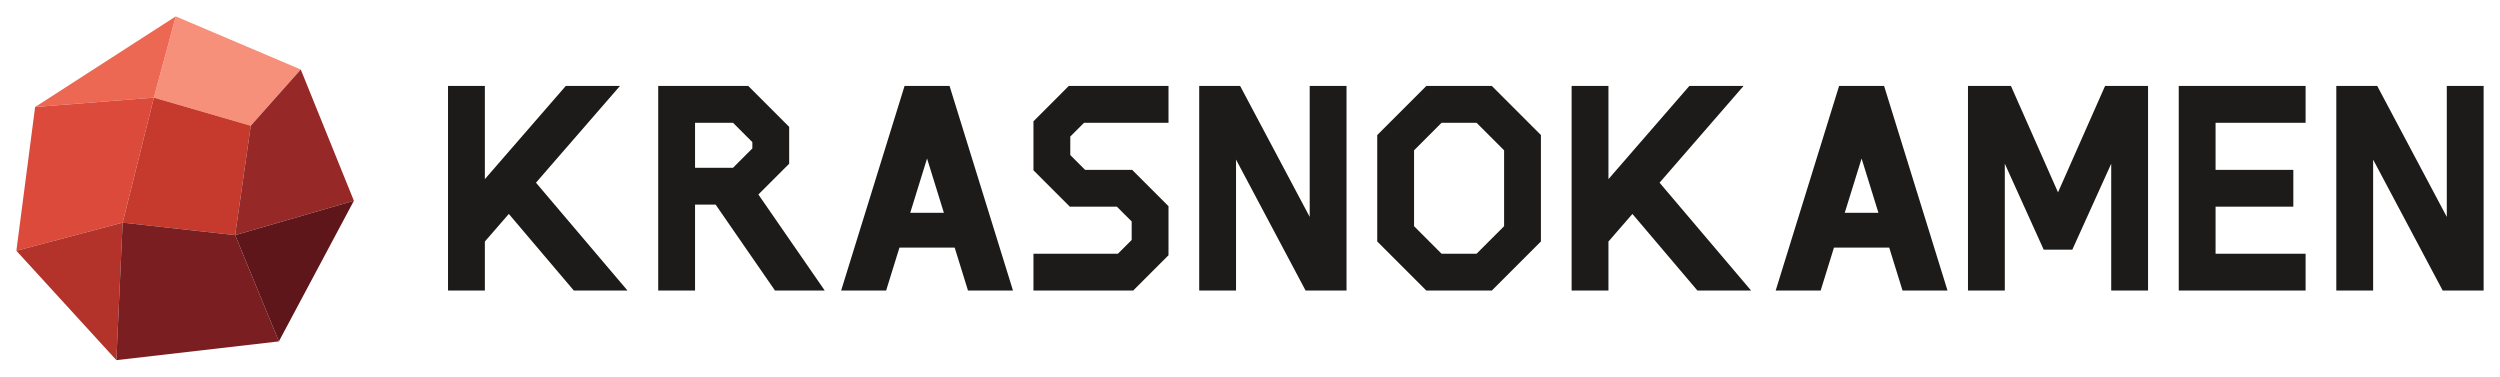
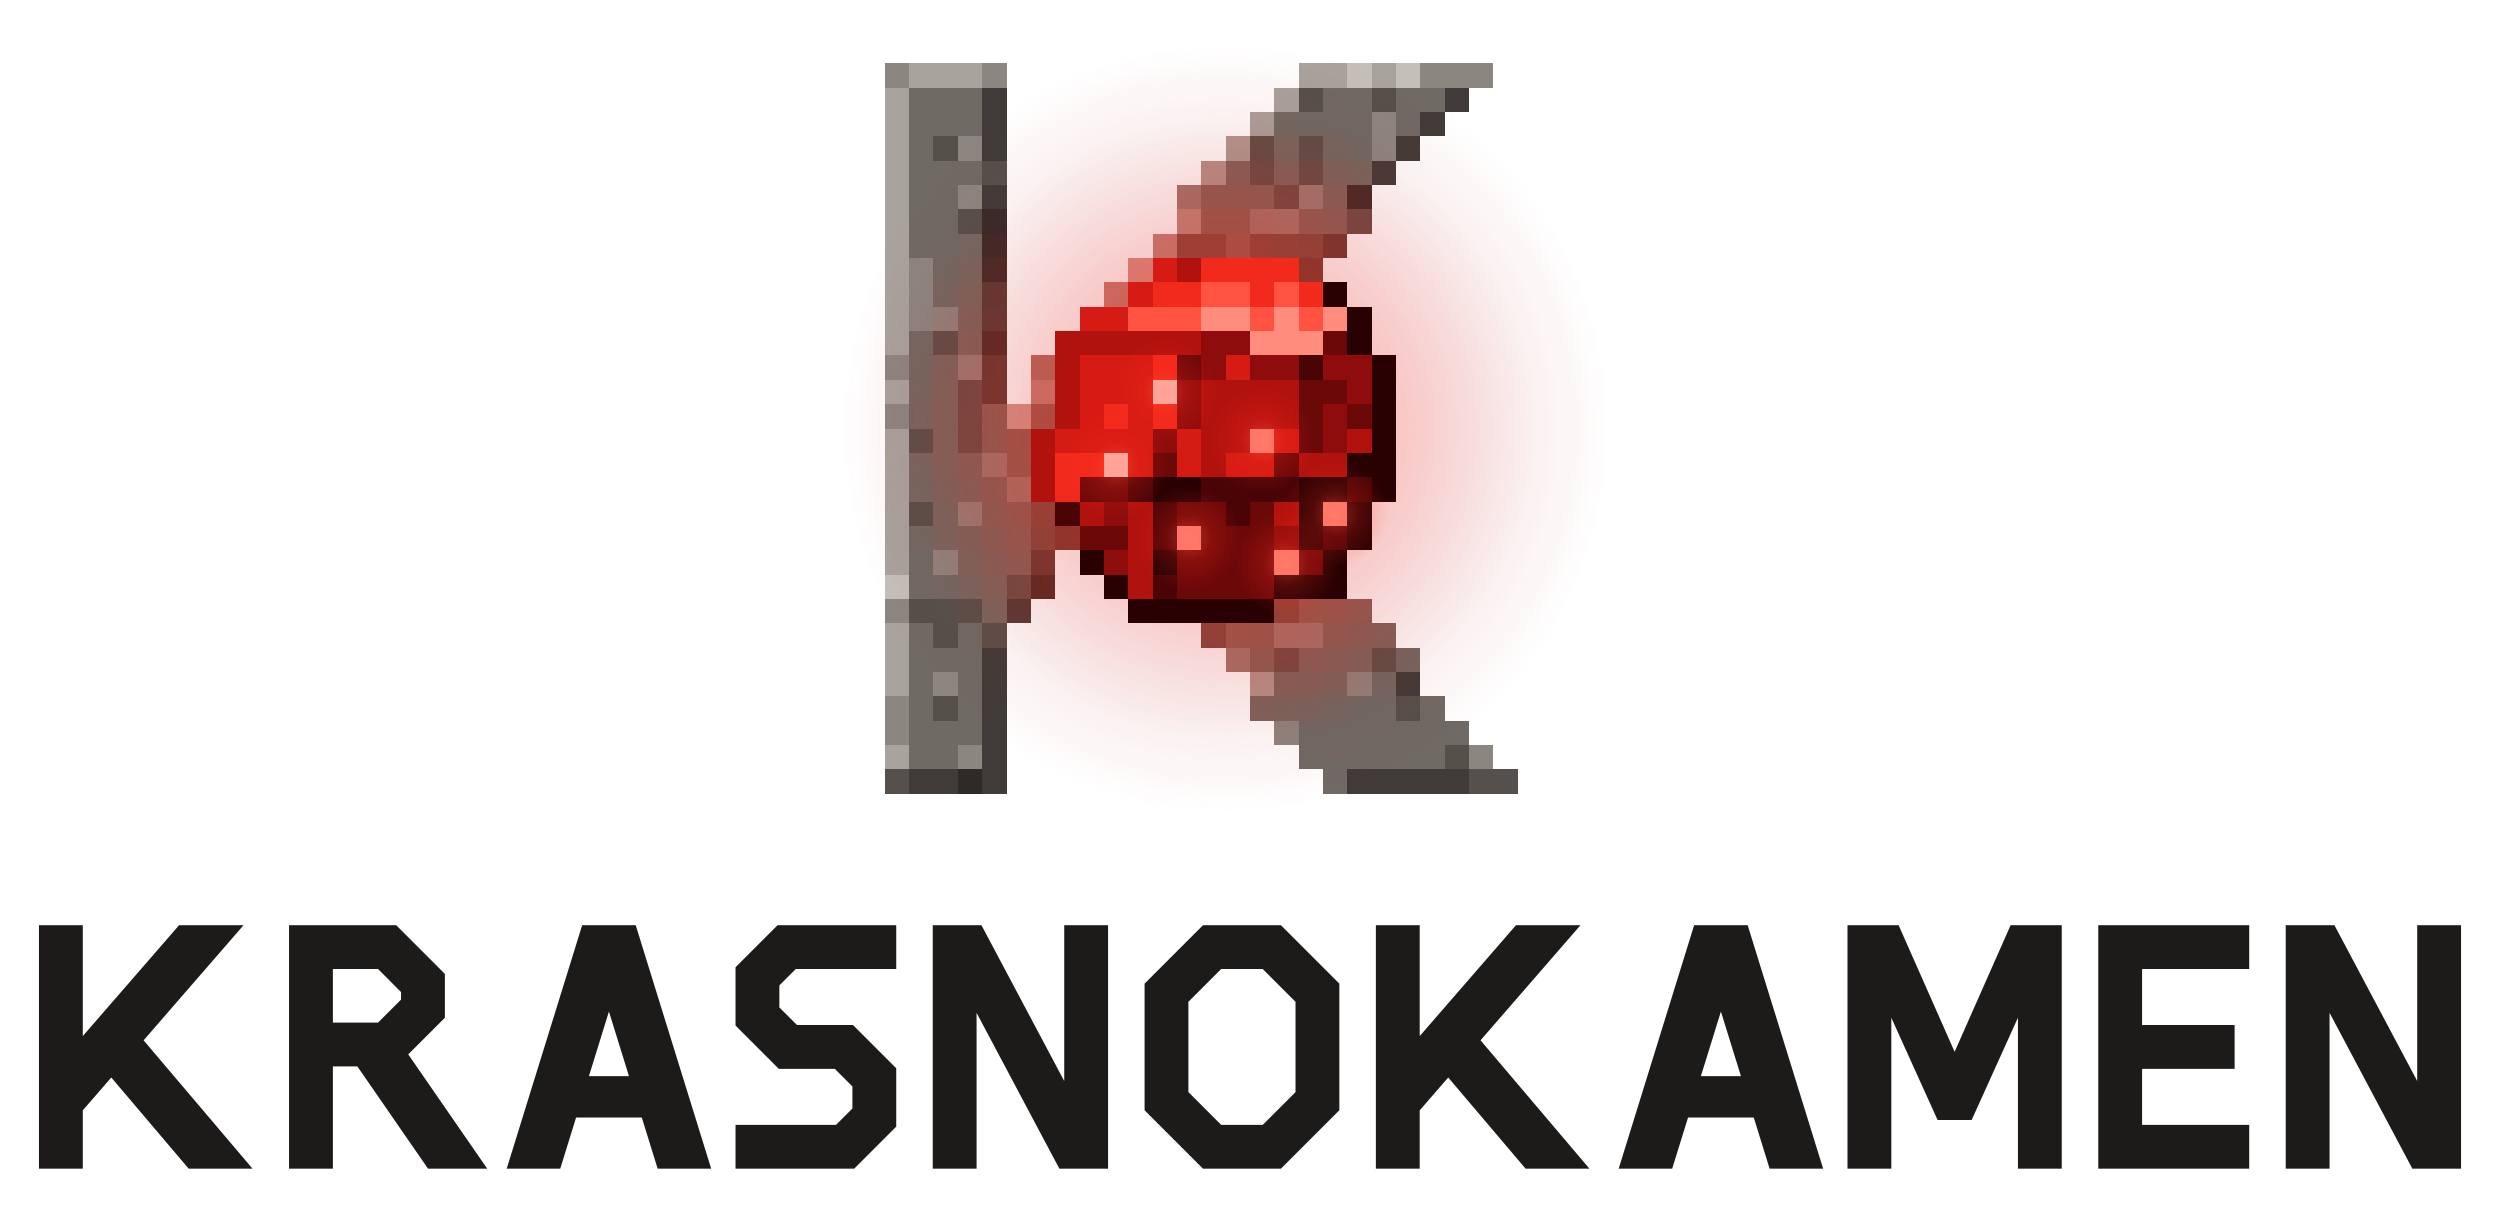
- <svg xmlns="http://www.w3.org/2000/svg" viewBox="0 0 1221.75 184" width="1221.75" height="184" role="img" aria-label="Krasnokamen">
-   <g transform="translate(8 8) scale(0.76364) translate(-22 -18)">
-     <path fill="#F7907A" d="M124 18 L204 52 L172 88 L110 70 Z" />
-     <path fill="#EC6852" d="M34 76 L124 18 L110 70 Z" />
-     <path fill="#DB4A3A" d="M34 76 L110 70 L90 150 L22 168 Z" />
-     <path fill="#C63A2E" d="M110 70 L172 88 L162 158 L90 150 Z" />
-     <path fill="#962827" d="M204 52 L238 136 L162 158 L172 88 Z" />
-     <path fill="#B33229" d="M22 168 L90 150 L86 238 Z" />
-     <path fill="#7A1E21" d="M90 150 L162 158 L190 226 L86 238 Z" />
-     <path fill="#5E161A" d="M162 158 L238 136 L190 226 Z" />
+ <svg xmlns="http://www.w3.org/2000/svg" viewBox="0 0 1026.8 496" width="1026.8" height="496" role="img" aria-label="Krasnokamen">
+   <g transform="translate(353.4 16) scale(0.83333) translate(0 0)">
+     <defs>
+       <radialGradient id="kll-halo" cx="180" cy="192" r="190" gradientUnits="userSpaceOnUse">
+         <stop offset="0" stop-color="#FF2A1C" stop-opacity="0.47" />
+         <stop offset="0.5" stop-color="#E01A12" stop-opacity="0.22" />
+         <stop offset="0.8" stop-color="#B0100C" stop-opacity="0.06" />
+         <stop offset="1" stop-color="#B0100C" stop-opacity="0" />
+       </radialGradient>
+       <radialGradient id="kll-dust">
+         <stop offset="0" stop-color="#FF6A58" stop-opacity="0.47" />
+         <stop offset="0.45" stop-color="#FF2A1C" stop-opacity="0.19" />
+         <stop offset="1" stop-color="#FF2A1C" stop-opacity="0" />
+       </radialGradient>
+     </defs>
+     <g shape-rendering="crispEdges">
+       <path fill="#2E2A28" d="M48 360h12v12h-12z" />
+       <path fill="#352B28" d="M60 84h12v12h-12z" />
+       <path fill="#3D2B28" d="M60 96h12v12h-12z" />
+       <path fill="#403B38" d="M60 24h12v12h-12zM288 24h12v12h-12zM60 36h12v12h-12zM276 36h12v12h-12zM60 48h12v12h-12zM264 48h12v12h-12zM60 72h12v12h-12zM60 300h12v12h-12zM60 312h12v12h-12zM264 312h12v12h-12zM60 324h12v12h-12zM60 336h12v12h-12zM60 348h12v12h-12zM24 360h24v12h-24zM60 360h12v12h-12zM240 360h60v12h-60z" />
+       <path fill="#432C28" d="M240 72h12v12h-12z" />
+       <path fill="#443B38" d="M252 60h12v12h-12z" />
+       <path fill="#452C28" d="M60 108h12v12h-12z" />
+       <path fill="#55504B" d="M216 24h12v12h-12zM252 24h12v12h-12zM36 48h12v12h-12zM60 60h12v12h-12zM48 84h12v12h-12zM24 276h24v12h-24zM36 288h12v12h-12zM36 324h12v12h-12zM264 324h12v12h-12zM288 348h12v12h-12zM12 360h12v12h-12zM300 360h24v12h-24z" />
+       <path fill="#562D27" d="M60 144h12v12h-12z" />
+       <path fill="#563B36" d="M72 276h12v12h-12z" />
+       <path fill="#572D27" d="M84 264h12v12h-12z" />
+       <path fill="#5A4F4A" d="M24 228h12v12h-12zM48 276h12v12h-12z" />
+       <path fill="#5B3B35" d="M60 120h12v12h-12z" />
+       <path fill="#5B4F4A" d="M60 288h12v12h-12z" />
+       <path fill="#5D4F49" d="M216 48h12v12h-12z" />
+       <path fill="#5F4F49" d="M24 192h12v12h-12z" />
+       <path fill="#603B35" d="M60 132h12v12h-12z" />
+       <path fill="#614E48" d="M252 300h12v12h-12z" />
+       <path fill="#624E48" d="M192 48h12v12h-12z" />
+       <path fill="#634E48" d="M36 144h12v12h-12z" />
+       <path fill="#664E47" d="M216 60h12v12h-12z" />
+       <path fill="#683B34" d="M60 156h12v12h-12z" />
+       <path fill="#6A3B34" d="M60 168h12v12h-12z" />
+       <path fill="#6B4D46" d="M192 60h12v12h-12z" />
+       <path fill="#6C3B33" d="M228 96h12v12h-12z" />
+       <path fill="#6D3B33" d="M84 252h12v12h-12z" />
+       <path fill="#6E4D45" d="M240 84h12v12h-12z" />
+       <path fill="#6F4D45" d="M72 264h12v12h-12z" />
+       <path fill="#6F6A64" d="M24 24h36v12h-36zM228 24h24v12h-24zM264 24h24v12h-24zM24 36h36v12h-36zM216 36h36v12h-36zM264 36h12v12h-12zM24 48h12v12h-12zM240 48h12v12h-12zM24 60h36v12h-36zM24 72h24v12h-24zM24 84h24v12h-24zM24 96h24v12h-24zM24 252h12v12h-12zM24 264h12v12h-12zM24 288h12v12h-12zM48 288h12v12h-12zM24 300h36v12h-36zM24 312h12v12h-12zM48 312h12v12h-12zM24 324h12v12h-12zM48 324h12v12h-12zM240 324h24v12h-24zM276 324h12v12h-12zM24 336h36v12h-36zM216 336h84v12h-84zM24 348h24v12h-24zM216 348h72v12h-72zM228 360h12v12h-12z" />
+       <path fill="#706A63" d="M204 36h12v12h-12z" />
+       <path fill="#714C45" d="M48 168h12v12h-12z" />
+       <path fill="#716963" d="M36 108h12v12h-12zM24 240h12v12h-12zM36 264h12v12h-12z" />
+       <path fill="#724C44" d="M48 180h12v12h-12zM48 192h12v12h-12z" />
+       <path fill="#726963" d="M252 312h12v12h-12z" />
+       <path fill="#734C44" d="M204 72h12v12h-12zM204 300h12v12h-12z" />
+       <path fill="#736962" d="M228 48h12v12h-12zM48 96h12v12h-12zM24 144h12v12h-12zM228 324h12v12h-12z" />
+       <path fill="#746862" d="M264 300h12v12h-12z" />
+       <path fill="#756861" d="M36 120h12v12h-12zM24 156h12v12h-12zM24 216h12v12h-12z" />
+       <path fill="#766861" d="M240 60h12v12h-12zM24 168h12v12h-12zM24 204h12v12h-12zM216 324h12v12h-12z" />
+       <path fill="#776760" d="M24 180h12v12h-12z" />
+       <path fill="#786760" d="M204 48h12v12h-12zM48 108h12v12h-12zM36 240h12v12h-12zM48 264h12v12h-12zM204 324h12v12h-12z" />
+       <path fill="#7A665F" d="M228 60h12v12h-12zM60 276h12v12h-12zM228 312h12v12h-12zM192 324h12v12h-12z" />
+       <path fill="#7B3B32" d="M216 108h12v12h-12z" />
+       <path fill="#7B665F" d="M36 228h12v12h-12z" />
+       <path fill="#7C3B32" d="M96 240h12v12h-12z" />
+       <path fill="#7C665E" d="M48 120h12v12h-12zM48 252h12v12h-12z" />
+       <path fill="#7D655E" d="M36 156h12v12h-12zM36 216h12v12h-12z" />
+       <path fill="#7E655E" d="M240 300h12v12h-12zM216 312h12v12h-12z" />
+       <path fill="#7F655D" d="M36 168h12v12h-12zM36 180h12v12h-12zM36 192h12v12h-12zM36 204h12v12h-12zM60 264h12v12h-12zM252 288h12v12h-12z" />
+       <path fill="#80645C" d="M204 60h12v12h-12zM204 312h12v12h-12z" />
+       <path fill="#80645D" d="M48 132h12v12h-12zM48 240h12v12h-12z" />
+       <path fill="#814A41" d="M216 96h12v12h-12zM168 288h12v12h-12z" />
+       <path fill="#824A41" d="M84 240h12v12h-12z" />
+       <path fill="#82645C" d="M228 72h12v12h-12zM228 300h12v12h-12z" />
+       <path fill="#83635B" d="M180 60h12v12h-12zM48 144h12v12h-12zM60 252h12v12h-12z" />
+       <path fill="#84635B" d="M240 288h12v12h-12z" />
+       <path fill="#854A40" d="M204 96h12v12h-12zM204 276h12v12h-12z" />
+       <path fill="#85635A" d="M48 216h12v12h-12zM216 300h12v12h-12z" />
+       <path fill="#87493F" d="M84 228h12v12h-12z" />
+       <path fill="#876259" d="M48 204h12v12h-12zM60 240h12v12h-12z" />
+       <path fill="#88493F" d="M192 96h12v12h-12z" />
+       <path fill="#896159" d="M228 84h12v12h-12zM228 288h12v12h-12z" />
+       <path fill="#8A493F" d="M156 96h24v12h-24z" />
+       <path fill="#8A6158" d="M192 72h12v12h-12zM72 252h12v12h-12zM192 300h12v12h-12z" />
+       <path fill="#8B6157" d="M180 72h12v12h-12z" />
+       <path fill="#8B6158" d="M60 228h12v12h-12zM240 276h12v12h-12z" />
+       <path fill="#8C6057" d="M168 72h12v12h-12z" />
+       <path fill="#8C8681" d="M12 12h12v12h-12zM60 12h12v12h-12zM276 12h36v12h-36zM252 36h12v12h-12zM48 48h12v12h-12zM252 48h12v12h-12zM48 72h12v12h-12zM24 108h12v12h-12zM24 120h12v12h-12zM12 156h12v12h-12zM12 180h12v12h-12zM12 276h12v12h-12zM36 312h12v12h-12zM12 324h12v12h-12zM12 336h12v12h-12zM48 348h12v12h-12zM300 348h12v12h-12z" />
+       <path fill="#8D6057" d="M216 84h12v12h-12zM60 216h12v12h-12z" />
+       <path fill="#8D8580" d="M24 132h12v12h-12zM204 336h12v12h-12z" />
+       <path fill="#8E6056" d="M72 240h12v12h-12z" />
+       <path fill="#905F55" d="M60 180h12v12h-12zM60 192h12v12h-12zM228 276h12v12h-12z" />
+       <path fill="#91837D" d="M36 252h12v12h-12z" />
+       <path fill="#925E54" d="M72 228h12v12h-12zM192 288h12v12h-12z" />
+       <path fill="#92827C" d="M240 312h12v12h-12z" />
+       <path fill="#93817B" d="M36 132h12v12h-12z" />
+       <path fill="#945E54" d="M168 84h24v12h-24zM216 276h12v12h-12zM180 288h12v12h-12z" />
+       <path fill="#975D52" d="M72 204h12v12h-12z" />
+       <path fill="#985C52" d="M72 192h12v12h-12z" />
+       <path fill="#9C5B50" d="M180 96h12v12h-12z" />
+       <path fill="#9C7C74" d="M48 228h12v12h-12z" />
+       <path fill="#9E7A73" d="M216 72h12v12h-12zM48 156h12v12h-12z" />
+       <path fill="#A05A4E" d="M84 180h12v12h-12z" />
+       <path fill="#A3776F" d="M156 72h12v12h-12zM180 300h12v12h-12z" />
+       <path fill="#A4766E" d="M216 288h12v12h-12z" />
+       <path fill="#A5756C" d="M60 204h12v12h-12z" />
+       <path fill="#A6756C" d="M204 84h12v12h-12zM204 288h12v12h-12z" />
+       <path fill="#A8736A" d="M192 84h12v12h-12z" />
+       <path fill="#A9A39D" d="M24 12h36v12h-36zM216 12h24v12h-24zM252 12h12v12h-12zM12 24h12v12h-12zM204 24h12v12h-12zM12 36h12v12h-12zM12 48h12v12h-12zM12 60h12v12h-12zM12 72h12v12h-12zM12 84h12v12h-12zM12 96h12v12h-12zM12 108h12v12h-12zM12 120h12v12h-12zM12 132h12v12h-12zM12 144h12v12h-12zM12 168h12v12h-12zM12 192h12v12h-12zM12 204h12v12h-12zM12 216h12v12h-12zM12 228h12v12h-12zM12 240h12v12h-12zM12 252h12v12h-12zM12 288h12v12h-12zM12 300h12v12h-12zM12 312h12v12h-12zM12 348h12v12h-12z" />
+       <path fill="#AA7268" d="M72 216h12v12h-12z" />
+       <path fill="#ABA19B" d="M192 36h12v12h-12z" />
+       <path fill="#B09A93" d="M180 48h12v12h-12z" />
+       <path fill="#B16E63" d="M84 156h12v12h-12z" />
+       <path fill="#B4958D" d="M192 312h12v12h-12z" />
+       <path fill="#B5948C" d="M168 60h12v12h-12z" />
+       <path fill="#BF887E" d="M156 84h12v12h-12z" />
+       <path fill="#C38479" d="M144 96h12v12h-12z" />
+       <path fill="#C4BFBA" d="M240 12h12v12h-12zM264 12h12v12h-12zM12 264h12v12h-12z" />
+       <path fill="#C68075" d="M84 168h12v12h-12z" />
+       <path fill="#C77E72" d="M120 120h12v12h-12z" />
+       <path fill="#D5998F" d="M72 180h12v12h-12z" />
+       <path fill="#D89388" d="M132 108h12v12h-12z" />
+     </g>
+     <circle cx="180" cy="192" r="190" fill="url(#kll-halo)" />
+     <g shape-rendering="crispEdges">
+       <path fill="#2A0103" d="M228 120h12v12h-12zM240 132h12v12h-12zM240 144h12v12h-12zM252 156h12v12h-12zM252 168h12v12h-12zM252 180h12v12h-12zM252 192h12v12h-12zM240 204h24v12h-24zM144 216h24v12h-24zM216 216h24v12h-24zM252 216h12v12h-12zM216 228h12v12h-12zM240 228h12v12h-12zM216 240h12v12h-12zM240 240h12v12h-12zM108 252h12v12h-12zM144 252h12v12h-12zM228 252h12v12h-12zM120 264h12v12h-12zM204 264h36v12h-36zM132 276h72v12h-72z" />
+       <path fill="#4A0406" d="M216 156h12v12h-12zM132 216h12v12h-12zM168 216h48v12h-48zM240 216h12v12h-12zM96 228h12v12h-12zM144 228h12v12h-12zM180 228h12v12h-12zM144 240h12v12h-12zM228 240h12v12h-12zM144 264h12v12h-12z" />
+       <path fill="#6B0808" d="M228 144h12v12h-12zM156 156h12v12h-12zM216 168h24v12h-24zM216 180h12v12h-12zM240 180h12v12h-12zM216 192h12v12h-12zM144 204h12v12h-12zM204 204h12v12h-12zM108 216h24v12h-24zM156 228h24v12h-24zM192 228h12v12h-12zM108 240h24v12h-24zM168 240h36v12h-36zM156 252h48v12h-48zM216 252h12v12h-12zM156 264h48v12h-48z" />
+       <path fill="#8E0C0B" d="M168 144h24v12h-24zM168 156h12v12h-12zM192 156h24v12h-24zM228 156h24v12h-24zM156 168h12v12h-12zM240 168h12v12h-12zM156 180h12v12h-12zM228 180h12v12h-12zM144 192h12v12h-12zM228 192h12v12h-12zM120 228h12v12h-12zM204 240h12v12h-12zM120 252h12v12h-12z" />
+       <path fill="#B2120E" d="M156 108h12v12h-12zM96 144h72v12h-72zM96 156h12v12h-12zM96 168h12v12h-12zM168 168h48v12h-48zM96 180h12v12h-12zM168 180h48v12h-48zM84 192h12v12h-12zM168 192h24v12h-24zM240 192h12v12h-12zM84 204h12v12h-12zM168 204h12v12h-12zM216 204h24v12h-24zM84 216h12v12h-12zM108 228h12v12h-12zM132 228h12v12h-12zM204 228h12v12h-12zM132 240h12v12h-12zM132 252h12v12h-12zM132 264h12v12h-12z" />
+       <path fill="#D51B13" d="M144 108h12v12h-12zM132 120h12v12h-12zM108 132h24v12h-24zM108 156h36v12h-36zM180 156h12v12h-12zM108 168h36v12h-36zM108 180h12v12h-12zM132 180h12v12h-12zM96 192h48v12h-48zM156 192h12v12h-12zM204 192h12v12h-12zM132 204h12v12h-12zM156 204h12v12h-12zM180 204h24v12h-24z" />
+       <path fill="#F22A1C" d="M168 108h48v12h-48zM144 120h24v12h-24zM192 120h12v12h-12zM216 120h12v12h-12zM144 156h12v12h-12zM120 180h12v12h-12zM144 180h12v12h-12zM96 204h24v12h-24zM96 216h12v12h-12z" />
+       <path fill="#FF5241" d="M168 120h24v12h-24zM204 120h12v12h-12zM132 132h36v12h-36zM192 132h12v12h-12zM216 132h12v12h-12z" />
+       <path fill="#FF8C7C" d="M168 132h24v12h-24zM204 132h12v12h-12zM228 132h12v12h-12zM192 144h36v12h-36zM192 192h12v12h-12zM228 228h12v12h-12zM156 240h12v12h-12zM204 252h12v12h-12z" />
+       <path fill="#FFD3CA" d="M144 168h12v12h-12zM120 204h12v12h-12z" />
+     </g>
+     <circle cx="198.0" cy="198.0" r="26" fill="url(#kll-dust)" />
+     <circle cx="150.0" cy="174.0" r="26" fill="url(#kll-dust)" />
+     <circle cx="234.0" cy="234.0" r="26" fill="url(#kll-dust)" />
+     <circle cx="162.0" cy="246.0" r="26" fill="url(#kll-dust)" />
+     <circle cx="210.0" cy="258.0" r="26" fill="url(#kll-dust)" />
+     <circle cx="126.0" cy="210.0" r="26" fill="url(#kll-dust)" />
  </g>
-   <path fill="#1D1B1A" fill-rule="evenodd" transform="translate(218.95 42)" d="M0 100 L18 100 L18 76.04 L29.71 62.55 L61.49 100 L87.72 100 L42.98 47.28 L84.03 0 L57.55 0 L18 45.54 L18 0 L0 0 ZM166.72 38 L166.72 20 L146.72 0 L120.72 0 L102.72 0 L102.72 58 L102.72 100 L120.72 100 L120.72 58 L130.78 58 L159.8 100 L184.11 100 L151.67 53.05 ZM120.72 18 L139.27 18 L148.72 27.46 L148.72 30.54 L139.27 40 L120.72 40 ZM254.11 100 L276.1 100 L269.59 79 L267.83 73.33 L264.32 62 L245.1 0 L223.11 0 L203.89 62 L201 71.31 L198.62 79 L192.11 100 L214.1 100 L220.61 79 L247.6 79 ZM234.1 35.46 L242.33 62 L225.88 62 ZM326.87 59 L334.1 66.23 L334.1 75.27 L327.37 82 L286.1 82 L286.1 100 L334.83 100 L352.1 82.73 L352.1 58.77 L334.33 41 L311.33 41 L304.1 33.77 L304.1 24.73 L310.83 18 L352.1 18 L352.1 0 L303.37 0 L286.1 17.27 L286.1 41.23 L303.87 59 ZM439.1 100 L439.1 0 L421.1 0 L421.1 64 L387.1 0 L367.1 0 L367.1 100 L385.1 100 L385.1 36 L419.1 100 ZM510.1 100 L534.1 76 L534.1 24 L510.1 0 L478.1 0 L454.1 24 L454.1 76 L478.1 100 ZM502.64 82 L485.55 82 L472.1 68.54 L472.1 31.46 L485.55 18 L502.64 18 L516.1 31.46 L516.1 68.54 ZM567.1 100 L567.1 76.04 L578.81 62.55 L610.59 100 L636.82 100 L592.08 47.28 L633.13 0 L606.64 0 L567.1 45.54 L567.1 0 L549.1 0 L549.1 100 ZM732.8 100 L726.29 79 L724.54 73.33 L721.02 62 L701.8 0 L679.82 0 L660.6 62 L657.71 71.31 L655.33 79 L648.82 100 L670.8 100 L677.31 79 L704.31 79 L710.82 100 ZM699.04 62 L682.58 62 L690.81 35.46 ZM779.8 80 L793.8 80 L812.8 38 L812.8 100 L830.8 100 L830.8 0 L809.8 0 L786.8 52 L763.8 0 L742.8 0 L742.8 100 L760.8 100 L760.8 38 ZM863.8 82 L863.8 59 L901.8 59 L901.8 41 L863.8 41 L863.8 18 L907.8 18 L907.8 0 L845.8 0 L845.8 100 L907.8 100 L907.8 82 ZM994.8 100 L994.8 0 L976.8 0 L976.8 64 L942.8 0 L922.8 0 L922.8 100 L940.8 100 L940.8 36 L974.8 100 Z" />
+   <path fill="#1D1B1A" fill-rule="evenodd" transform="translate(16 380)" d="M0 100 L18 100 L18 76.04 L29.71 62.55 L61.49 100 L87.72 100 L42.98 47.28 L84.03 0 L57.55 0 L18 45.54 L18 0 L0 0 ZM166.72 38 L166.72 20 L146.72 0 L120.72 0 L102.72 0 L102.72 58 L102.72 100 L120.72 100 L120.72 58 L130.78 58 L159.8 100 L184.11 100 L151.67 53.05 ZM120.72 18 L139.27 18 L148.72 27.46 L148.72 30.54 L139.27 40 L120.72 40 ZM254.11 100 L276.1 100 L269.59 79 L267.83 73.33 L264.32 62 L245.1 0 L223.11 0 L203.89 62 L201 71.31 L198.62 79 L192.11 100 L214.1 100 L220.61 79 L247.6 79 ZM234.1 35.46 L242.33 62 L225.88 62 ZM326.87 59 L334.1 66.23 L334.1 75.27 L327.37 82 L286.1 82 L286.1 100 L334.83 100 L352.1 82.73 L352.1 58.77 L334.33 41 L311.33 41 L304.1 33.77 L304.1 24.73 L310.83 18 L352.1 18 L352.1 0 L303.37 0 L286.1 17.27 L286.1 41.23 L303.87 59 ZM439.1 100 L439.1 0 L421.1 0 L421.1 64 L387.1 0 L367.1 0 L367.1 100 L385.1 100 L385.1 36 L419.1 100 ZM510.1 100 L534.1 76 L534.1 24 L510.1 0 L478.1 0 L454.1 24 L454.1 76 L478.1 100 ZM502.64 82 L485.55 82 L472.1 68.54 L472.1 31.46 L485.55 18 L502.64 18 L516.1 31.46 L516.1 68.54 ZM567.1 100 L567.1 76.04 L578.81 62.55 L610.59 100 L636.82 100 L592.08 47.28 L633.13 0 L606.64 0 L567.1 45.54 L567.1 0 L549.1 0 L549.1 100 ZM732.8 100 L726.29 79 L724.54 73.33 L721.02 62 L701.8 0 L679.82 0 L660.6 62 L657.71 71.31 L655.33 79 L648.82 100 L670.8 100 L677.31 79 L704.31 79 L710.82 100 ZM699.04 62 L682.58 62 L690.81 35.46 ZM779.8 80 L793.8 80 L812.8 38 L812.8 100 L830.8 100 L830.8 0 L809.8 0 L786.8 52 L763.8 0 L742.8 0 L742.8 100 L760.8 100 L760.8 38 ZM863.8 82 L863.8 59 L901.8 59 L901.8 41 L863.8 41 L863.8 18 L907.8 18 L907.8 0 L845.8 0 L845.8 100 L907.8 100 L907.8 82 ZM994.8 100 L994.8 0 L976.8 0 L976.8 64 L942.8 0 L922.8 0 L922.8 100 L940.8 100 L940.8 36 L974.8 100 Z" />
</svg>
